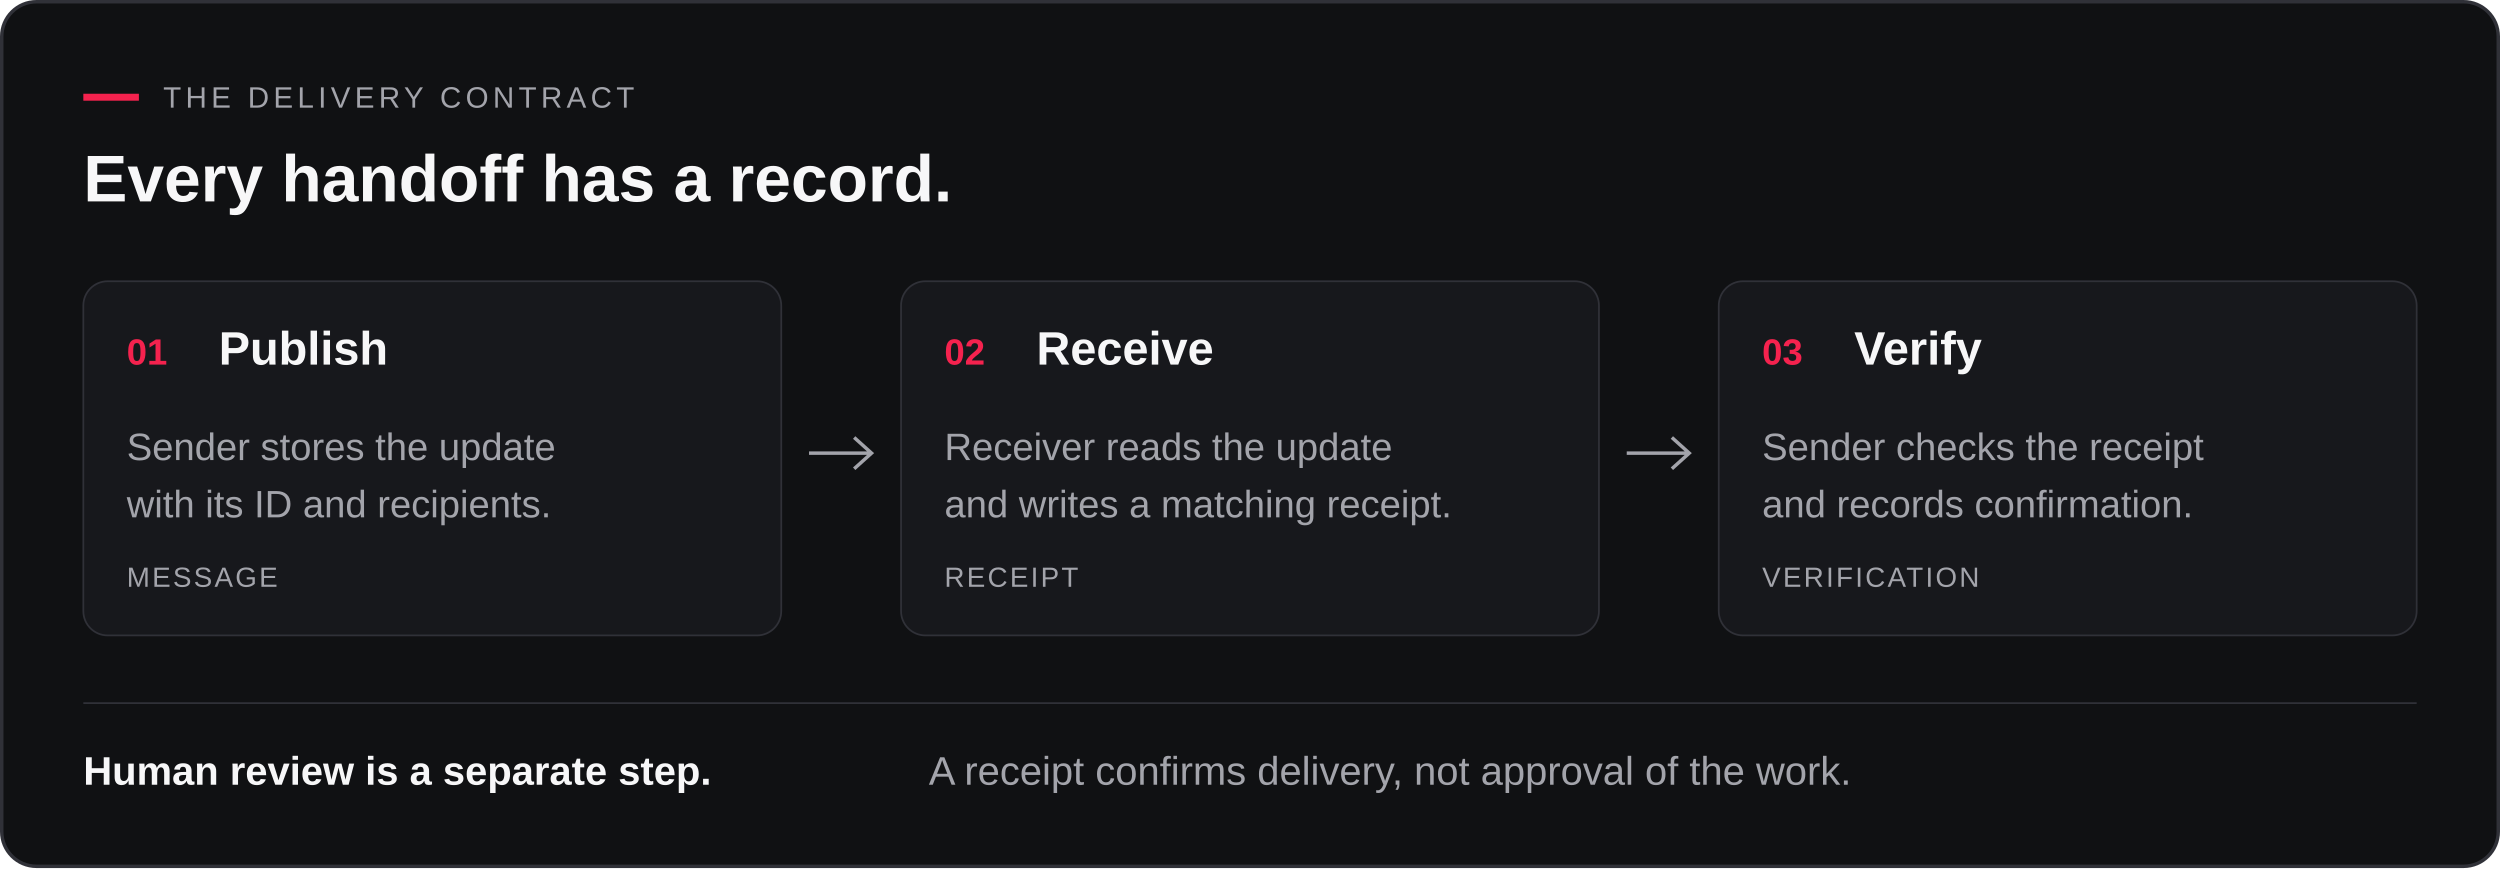
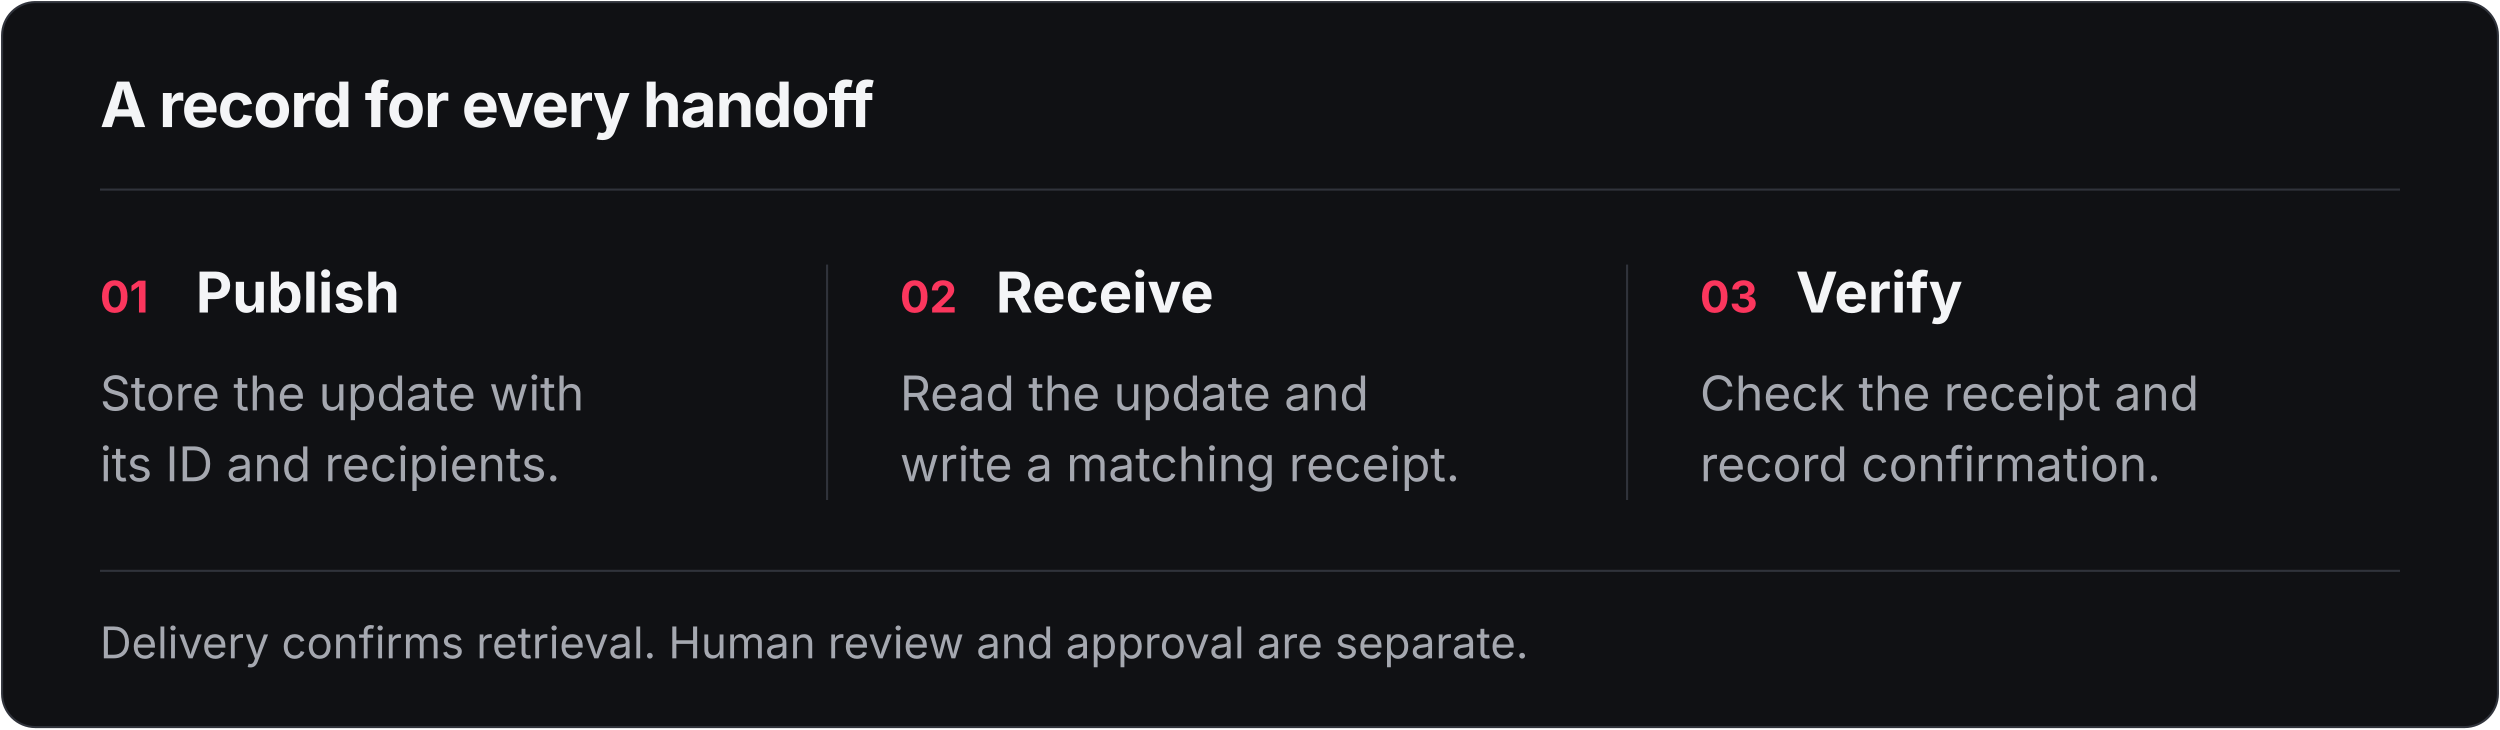
- <svg xmlns="http://www.w3.org/2000/svg" width="1440" height="500" viewBox="0 0 1440 500" role="img" aria-labelledby="flow-title flow-desc">
-   <rect x="1" y="1" width="1438" height="498" rx="20" fill="#101113" stroke="#303138" stroke-width="2" />
-   <g font-family="Arial,Helvetica,sans-serif">
-     <path d="M48 56H80" stroke="#f5224e" stroke-width="4" />
-     <text x="94" y="62" font-size="17" letter-spacing="2.5" fill="#a3a4ab">THE DELIVERY CONTRACT</text>
-     <text x="48" y="116" font-size="38" font-weight="700" fill="#f7f7f8">Every handoff has a record.</text>
-     <rect x="48" y="162" width="402" height="204" rx="14" fill="#17181c" stroke="#303138" />
-     <text x="73" y="210" font-size="21" fill="#f5224e" font-weight="700">01</text>
-     <text x="126" y="210" font-size="27" font-weight="700" fill="#f7f7f8">Publish</text>
-     <text x="73" y="265" font-size="22" fill="#a3a4ab">Sender stores the update</text>
-     <text x="73" y="298" font-size="22" fill="#a3a4ab">with its ID and recipients.</text>
-     <text x="73" y="338" font-size="16" letter-spacing="1.3" fill="#a3a4ab">MESSAGE</text>
-     <rect x="519" y="162" width="402" height="204" rx="14" fill="#17181c" stroke="#303138" />
-     <text x="544" y="210" font-size="21" fill="#f5224e" font-weight="700">02</text>
-     <text x="597" y="210" font-size="27" font-weight="700" fill="#f7f7f8">Receive</text>
-     <text x="544" y="265" font-size="22" fill="#a3a4ab">Receiver reads the update</text>
-     <text x="544" y="298" font-size="22" fill="#a3a4ab">and writes a matching receipt.</text>
-     <text x="544" y="338" font-size="16" letter-spacing="1.3" fill="#a3a4ab">RECEIPT</text>
-     <rect x="990" y="162" width="402" height="204" rx="14" fill="#17181c" stroke="#303138" />
-     <text x="1015" y="210" font-size="21" fill="#f5224e" font-weight="700">03</text>
-     <text x="1068" y="210" font-size="27" font-weight="700" fill="#f7f7f8">Verify</text>
-     <text x="1015" y="265" font-size="22" fill="#a3a4ab">Sender checks the receipt</text>
-     <text x="1015" y="298" font-size="22" fill="#a3a4ab">and records confirmation.</text>
-     <text x="1015" y="338" font-size="16" letter-spacing="1.3" fill="#a3a4ab">VERIFICATION</text>
-     <path d="M466 261H502M492 252L502 261L492 270M937 261H973M963 252L973 261L963 270" fill="none" stroke="#a3a4ab" stroke-width="2" />
-     <path d="M48 405H1392" stroke="#303138" />
-     <text x="48" y="452" font-size="23" font-weight="700" fill="#f7f7f8">Human review is a separate step.</text>
-     <text x="535" y="452" font-size="23" fill="#a3a4ab">A receipt confirms delivery, not approval of the work.</text>
+ <svg xmlns="http://www.w3.org/2000/svg" width="1200" height="350" viewBox="0 0 1200 350" role="img" aria-labelledby="title desc">
+   <rect x="1" y="1" width="1198" height="348" rx="16" fill="#101114" stroke="#30333b" />
+   <g font-family="Inter,Arial,Helvetica,sans-serif">
+     <text x="48" y="61" fill="#f4f5f7" font-size="30" font-weight="700" letter-spacing="-0.6">A record for every handoff</text>
+     <path d="M48 91H1152" stroke="#30333b" />
+     <text x="48" y="150" fill="#fb365d" font-size="21" font-weight="700">01</text>
+     <text x="94" y="150" fill="#f4f5f7" font-size="27" font-weight="700">Publish</text>
+     <text x="48" y="197" fill="#a5a8b0" font-size="23">Store the update with</text>
+     <text x="48" y="231" fill="#a5a8b0" font-size="23">its ID and recipients.</text>
+     <text x="432" y="150" fill="#fb365d" font-size="21" font-weight="700">02</text>
+     <text x="478" y="150" fill="#f4f5f7" font-size="27" font-weight="700">Receive</text>
+     <text x="432" y="197" fill="#a5a8b0" font-size="23">Read the update and</text>
+     <text x="432" y="231" fill="#a5a8b0" font-size="23">write a matching receipt.</text>
+     <text x="816" y="150" fill="#fb365d" font-size="21" font-weight="700">03</text>
+     <text x="862" y="150" fill="#f4f5f7" font-size="27" font-weight="700">Verify</text>
+     <text x="816" y="197" fill="#a5a8b0" font-size="23">Check the receipt and</text>
+     <text x="816" y="231" fill="#a5a8b0" font-size="23">record confirmation.</text>
+     <path d="M397 127V240M781 127V240M48 274H1152" stroke="#30333b" />
+     <text x="48" y="316" fill="#a5a8b0" font-size="21">Delivery confirms retrieval. Human review and approval are separate.</text>
  </g>
</svg>
